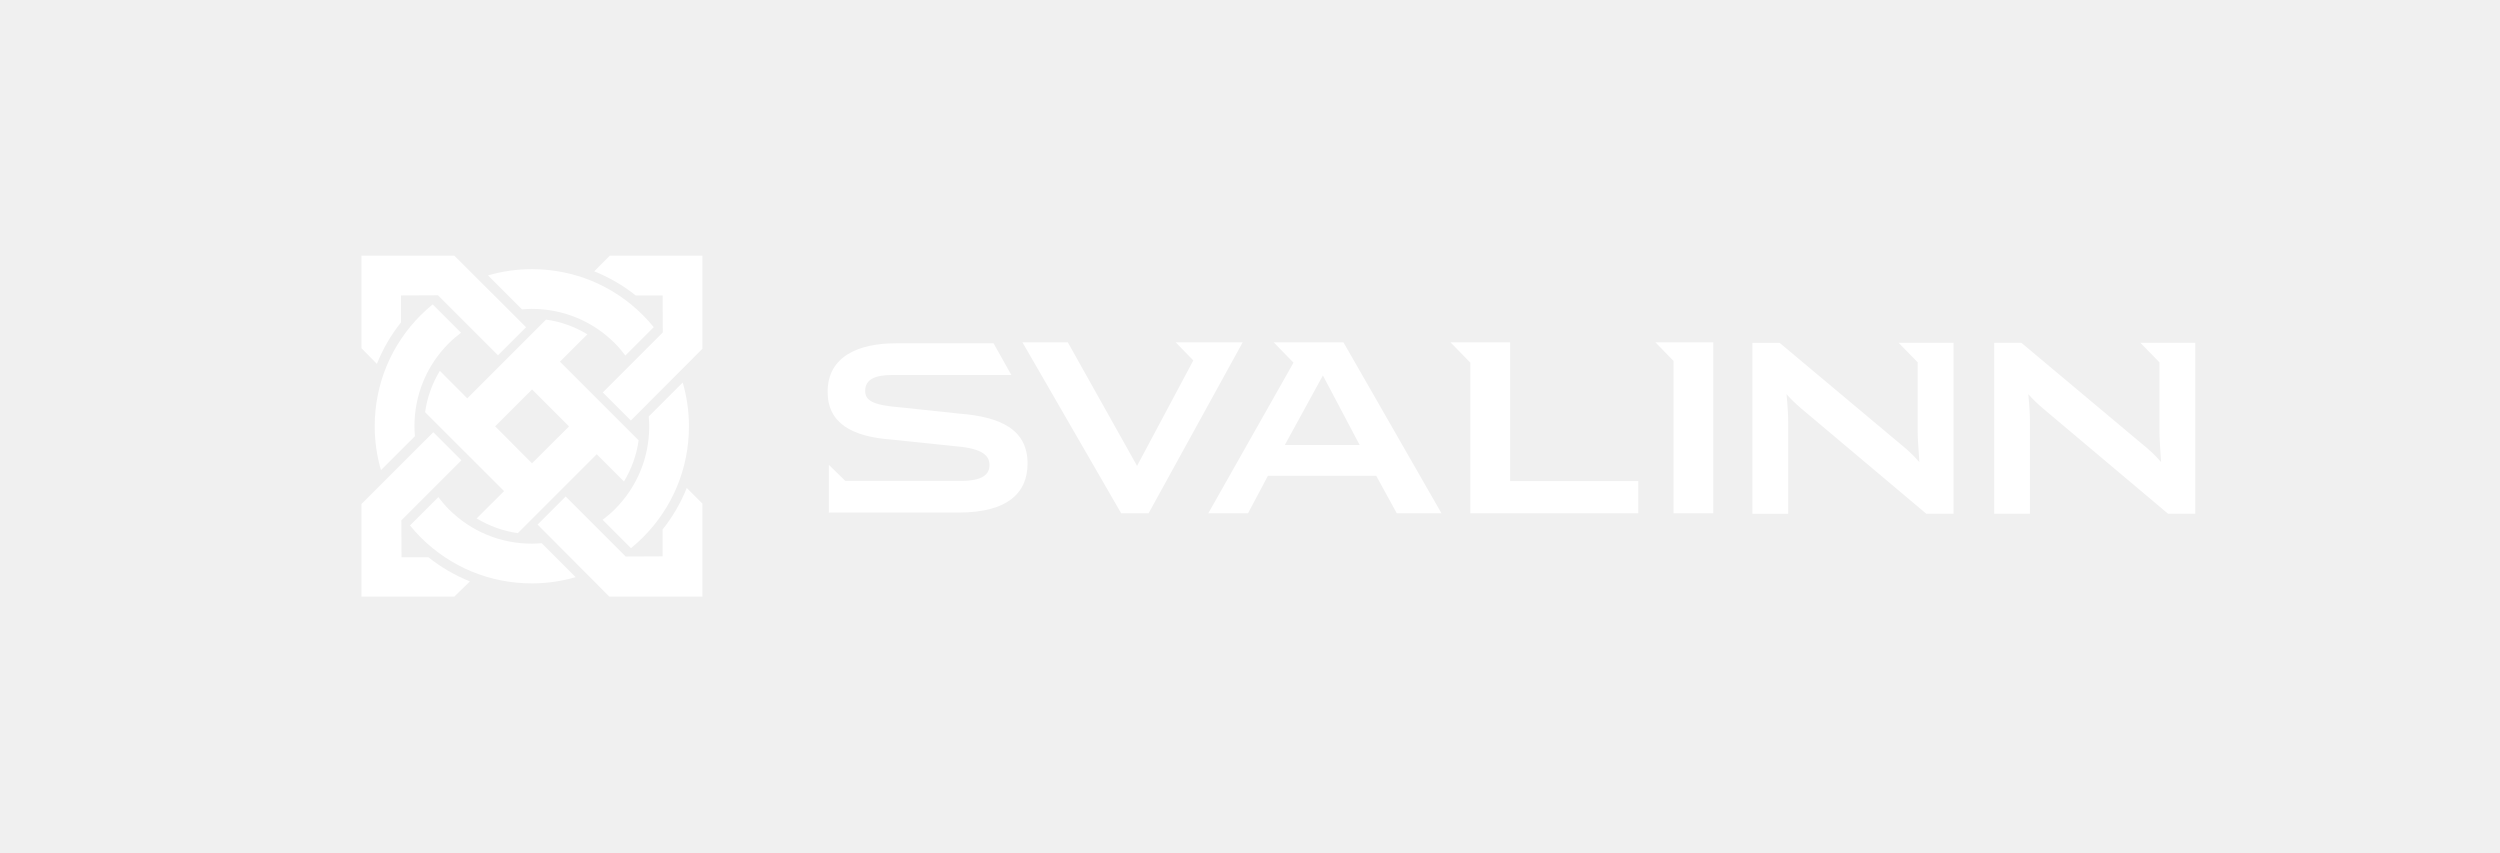
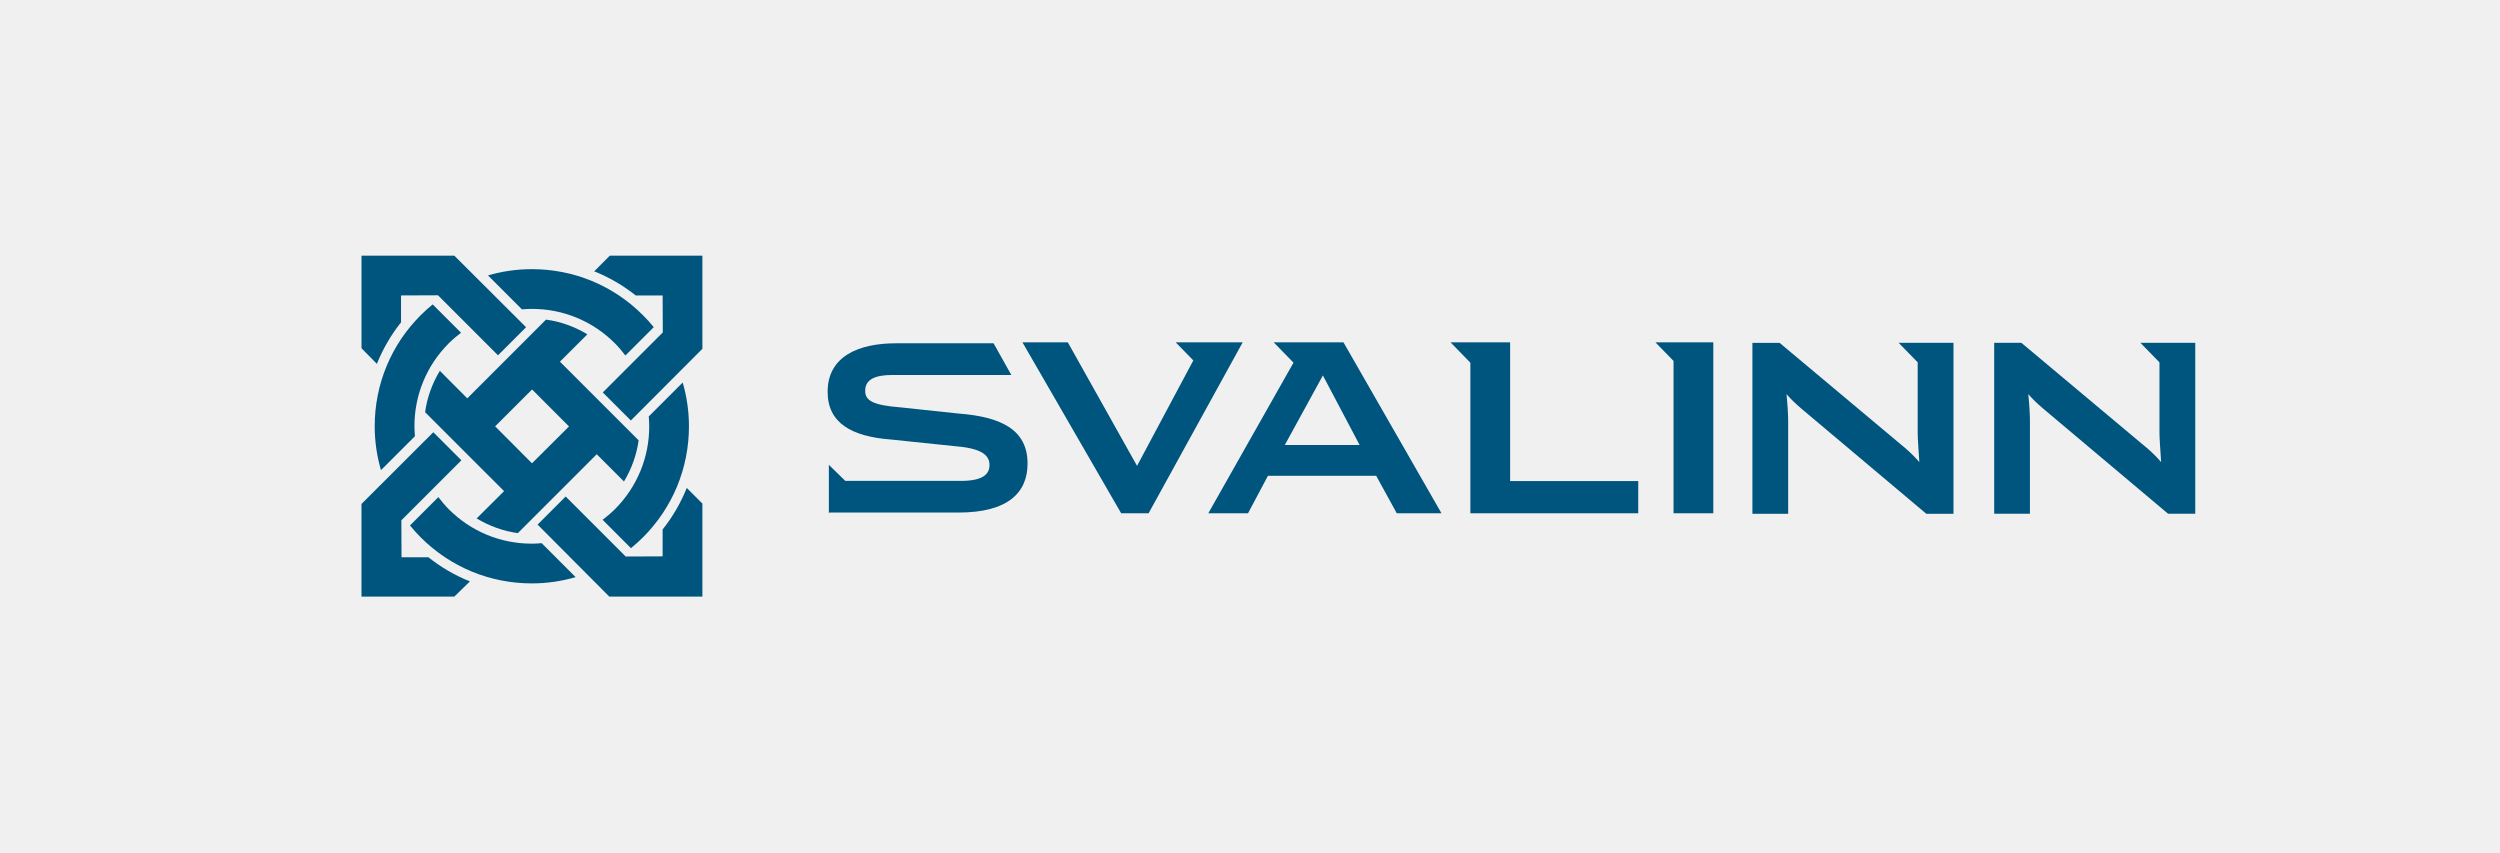
- <svg xmlns="http://www.w3.org/2000/svg" version="1.1" id="Layer_1" x="0px" y="0px" width="220px" height="75px" viewBox="0 0 220 75" enable-background="new 0 0 220 75" xml:space="preserve">
+ <svg xmlns="http://www.w3.org/2000/svg" version="1.0" id="Layer_1" x="0px" y="0px" width="220px" height="75px" viewBox="0 0 220 75" enable-background="new 0 0 220 75" xml:space="preserve">
  <g>
-     <polygon fill="#FFFFFF" points="132.89,30.125 127.644,30.125 129.392,31.918 129.392,45.166 144.166,45.166 144.166,42.335    132.89,42.335  " />
-     <path fill="#FFFFFF" d="M112.084,30.125l1.744,1.79l-7.498,13.252h3.497l1.749-3.294h9.532l1.807,3.294h3.934l-8.625-15.042   H112.084z M113.063,39.161l3.352-6.121l3.234,6.121H113.063z" />
-     <polygon fill="#FFFFFF" points="145.677,30.125 147.271,31.763 147.271,45.166 150.769,45.166 150.769,30.125  " />
-     <path fill="#FFFFFF" d="M167.08,30.169l1.676,1.715v6.187c0,0.466,0.06,1.34,0.146,2.594c-0.523-0.612-1.105-1.139-1.719-1.633   l-10.578-8.862h-2.392v15.042h3.147v-8.133c0-0.437-0.029-1.226-0.146-2.392c0.409,0.466,0.817,0.847,1.254,1.226l11.047,9.298   h2.393V30.169H167.08z" />
-     <path fill="#FFFFFF" d="M190.034,30.169h-1.678l1.678,1.719v6.182c0,0.466,0.058,1.34,0.145,2.594   c-0.521-0.612-1.106-1.139-1.72-1.633l-10.577-8.862h-2.393v15.042h3.146v-8.133c0-0.437-0.027-1.226-0.145-2.392   c0.406,0.466,0.816,0.847,1.255,1.226l11.046,9.298h2.391V30.169H190.034z" />
-     <polygon fill="#FFFFFF" points="103.46,30.125 105.012,31.717 100.06,40.996 93.968,30.125 89.975,30.125 98.661,45.166    101.078,45.166 109.357,30.125  " />
-     <path fill="#FFFFFF" d="M84.385,36.396l-5.103-0.544c-2.553-0.196-3.145-0.632-3.145-1.462c0-1,0.867-1.392,2.393-1.392h10.467   l-1.563-2.788h-8.605c-3.214,0-5.998,1.112-5.998,4.269c0,2.743,2.098,3.942,5.61,4.203l5.466,0.569   c2.234,0.17,3.169,0.674,3.169,1.673c0,0.827-0.614,1.395-2.53,1.395H74.387l-1.447-1.414v4.201v0.061l0.041-0.061h11.358   c4.4,0,6.086-1.785,6.086-4.311C90.426,37.789,88.055,36.678,84.385,36.396z" />
+     <polygon fill="#00557F" points="132.891,30.125 127.645,30.125 129.393,31.918 129.393,45.166 144.166,45.166 144.166,42.335    132.891,42.335  " />
+     <path fill="#00557F" d="M112.084,30.125l1.744,1.79l-7.498,13.252h3.497l1.749-3.294h9.531l1.808,3.294h3.935l-8.625-15.042   H112.084z M113.062,39.161l3.353-6.121l3.233,6.121H113.062z" />
+     <polygon fill="#00557F" points="145.677,30.125 147.271,31.763 147.271,45.166 150.77,45.166 150.77,30.125  " />
+     <path fill="#00557F" d="M167.08,30.169l1.676,1.715v6.187c0,0.467,0.061,1.341,0.146,2.595c-0.523-0.612-1.105-1.14-1.719-1.633   l-10.578-8.862h-2.393v15.042h3.146v-8.133c0-0.437-0.028-1.226-0.146-2.392c0.409,0.466,0.817,0.847,1.254,1.226l11.048,9.298   h2.393V30.169H167.08z" />
+     <path fill="#00557F" d="M190.034,30.169h-1.679l1.679,1.719v6.182c0,0.466,0.058,1.34,0.146,2.594   c-0.521-0.612-1.106-1.139-1.721-1.633l-10.577-8.862h-2.393v15.042h3.146v-8.133c0-0.437-0.027-1.226-0.145-2.392   c0.406,0.466,0.816,0.847,1.255,1.226l11.046,9.298h2.391V30.169H190.034z" />
+     <polygon fill="#00557F" points="103.46,30.125 105.012,31.717 100.06,40.996 93.968,30.125 89.975,30.125 98.661,45.166    101.078,45.166 109.357,30.125  " />
+     <path fill="#00557F" d="M84.385,36.396l-5.103-0.544c-2.553-0.196-3.145-0.632-3.145-1.462c0-1,0.867-1.392,2.393-1.392h10.467   l-1.563-2.788h-8.605c-3.214,0-5.998,1.112-5.998,4.269c0,2.743,2.098,3.942,5.61,4.203l5.466,0.569   c2.234,0.17,3.169,0.674,3.169,1.673c0,0.827-0.614,1.395-2.53,1.395H74.387l-1.447-1.414v4.201v0.062l0.041-0.062h11.358   c4.4,0,6.086-1.785,6.086-4.311C90.426,37.789,88.055,36.678,84.385,36.396z" />
  </g>
-   <path fill="#FFFFFF" d="M36.471,37.512c0-2.76,1.074-5.354,3.025-7.306c0.338-0.338,0.701-0.639,1.075-0.923l-2.496-2.496  c-0.364,0.296-0.714,0.611-1.051,0.948c-2.612,2.611-4.05,6.083-4.05,9.777c0,1.326,0.192,2.622,0.551,3.862l2.988-2.987  C36.49,38.098,36.471,37.806,36.471,37.512z" />
-   <path fill="#FFFFFF" d="M38.575,43.744l-2.497,2.496c0.296,0.363,0.611,0.713,0.946,1.049c2.612,2.611,6.084,4.05,9.777,4.05  c1.325,0,2.618-0.192,3.856-0.55L47.669,47.8c-0.287,0.024-0.576,0.042-0.868,0.042c-2.759,0-5.353-1.074-7.305-3.025  C39.16,44.479,38.859,44.118,38.575,43.744z" />
-   <path fill="#FFFFFF" d="M55.033,31.286l2.497-2.496c-0.298-0.365-0.613-0.718-0.951-1.055c-2.611-2.612-6.083-4.05-9.777-4.05  c-1.326,0-2.62,0.192-3.858,0.551l2.988,2.988c0.288-0.023,0.578-0.042,0.871-0.042c2.76,0,5.354,1.074,7.305,3.026  C54.446,30.546,54.748,30.911,55.033,31.286z" />
-   <path fill="#FFFFFF" d="M57.132,37.512c0,2.759-1.075,5.354-3.026,7.304c-0.338,0.338-0.702,0.642-1.077,0.926l2.496,2.497  c0.365-0.298,0.715-0.612,1.052-0.949c2.612-2.61,4.051-6.084,4.051-9.777c0-1.323-0.192-2.616-0.55-3.853l-2.989,2.989  C57.114,36.934,57.132,37.221,57.132,37.512z" />
-   <path fill="#FFFFFF" d="M56.198,38.75l-6.923-6.923l2.413-2.407c-1.101-0.667-2.341-1.121-3.639-1.294l-6.929,6.929l-2.414-2.422  c-0.664,1.1-1.123,2.344-1.296,3.64l6.947,6.946l-2.413,2.403c1.094,0.657,2.339,1.12,3.627,1.292l6.942-6.941l2.396,2.4  C55.568,41.277,56.025,40.037,56.198,38.75z M46.815,40.771l-3.243-3.254l3.251-3.244l3.249,3.254L46.815,40.771z" />
-   <path fill="#FFFFFF" d="M55.946,26.002h2.366l0.013,3.251l-5.281,5.281l2.47,2.47l6.297-6.311V22.5h-8.146l-1.374,1.377  C53.601,24.403,54.831,25.113,55.946,26.002z" />
-   <path fill="#FFFFFF" d="M37.7,49.039h-2.366l-0.014-3.252l5.281-5.28l-2.47-2.47l-6.32,6.311V52.5h8.169l1.374-1.336  C40.045,50.639,38.815,49.928,37.7,49.039z" />
-   <path fill="#FFFFFF" d="M35.291,28.365l-0.001-2.366l3.252-0.014l5.281,5.281l2.47-2.47L39.982,22.5h-8.17v8.146l1.354,1.374  C33.692,30.71,34.402,29.48,35.291,28.365z" />
-   <path fill="#FFFFFF" d="M58.31,46.593v2.366l-3.252,0.014l-5.281-5.281l-2.469,2.471l6.311,6.338h8.192v-8.188l-1.376-1.375  C59.91,44.248,59.199,45.479,58.31,46.593z" />
+   <path fill="#00557F" d="M36.471,37.512c0-2.76,1.074-5.354,3.025-7.306c0.338-0.338,0.701-0.639,1.075-0.923l-2.496-2.496  c-0.364,0.296-0.714,0.611-1.051,0.948c-2.612,2.611-4.05,6.083-4.05,9.777c0,1.326,0.192,2.622,0.551,3.862l2.988-2.987  C36.49,38.098,36.471,37.806,36.471,37.512z" />
+   <path fill="#00557F" d="M38.575,43.744l-2.497,2.496c0.296,0.363,0.611,0.713,0.946,1.049c2.612,2.611,6.084,4.05,9.777,4.05  c1.325,0,2.618-0.192,3.856-0.55L47.669,47.8c-0.287,0.024-0.576,0.042-0.868,0.042c-2.759,0-5.353-1.074-7.305-3.025  C39.16,44.479,38.859,44.118,38.575,43.744z" />
+   <path fill="#00557F" d="M55.033,31.286l2.497-2.496c-0.298-0.365-0.613-0.718-0.951-1.055c-2.611-2.612-6.083-4.05-9.777-4.05  c-1.326,0-2.62,0.192-3.858,0.551l2.988,2.988c0.288-0.023,0.578-0.042,0.871-0.042c2.76,0,5.354,1.074,7.305,3.026  C54.446,30.546,54.748,30.911,55.033,31.286z" />
+   <path fill="#00557F" d="M57.132,37.512c0,2.759-1.075,5.354-3.026,7.304c-0.338,0.338-0.702,0.642-1.077,0.926l2.496,2.497  c0.365-0.298,0.715-0.612,1.052-0.949c2.612-2.61,4.051-6.084,4.051-9.777c0-1.323-0.192-2.616-0.55-3.853l-2.989,2.989  C57.114,36.934,57.132,37.221,57.132,37.512z" />
+   <path fill="#00557F" d="M56.198,38.75l-6.923-6.923l2.413-2.407c-1.101-0.667-2.341-1.121-3.639-1.294l-6.929,6.929l-2.414-2.422  c-0.664,1.1-1.123,2.344-1.296,3.64l6.947,6.946l-2.413,2.403c1.094,0.657,2.339,1.12,3.627,1.292l6.942-6.941l2.396,2.4  C55.568,41.277,56.025,40.037,56.198,38.75z M46.815,40.771l-3.243-3.254l3.251-3.244l3.249,3.254L46.815,40.771z" />
+   <path fill="#00557F" d="M55.946,26.002h2.366l0.013,3.251l-5.281,5.281l2.47,2.47l6.297-6.311V22.5h-8.146l-1.374,1.377  C53.601,24.403,54.831,25.113,55.946,26.002z" />
+   <path fill="#00557F" d="M37.7,49.039h-2.366l-0.014-3.252l5.281-5.28l-2.47-2.47l-6.32,6.311V52.5h8.169l1.374-1.336  C40.045,50.639,38.815,49.928,37.7,49.039z" />
+   <path fill="#00557F" d="M35.291,28.365l-0.001-2.366l3.252-0.014l5.281,5.281l2.47-2.47L39.982,22.5h-8.17v8.146l1.354,1.374  C33.692,30.71,34.402,29.48,35.291,28.365z" />
+   <path fill="#00557F" d="M58.31,46.593v2.366l-3.252,0.014l-5.281-5.281l-2.469,2.472l6.311,6.338h8.192v-8.188l-1.376-1.375  C59.91,44.248,59.199,45.479,58.31,46.593z" />
</svg>
